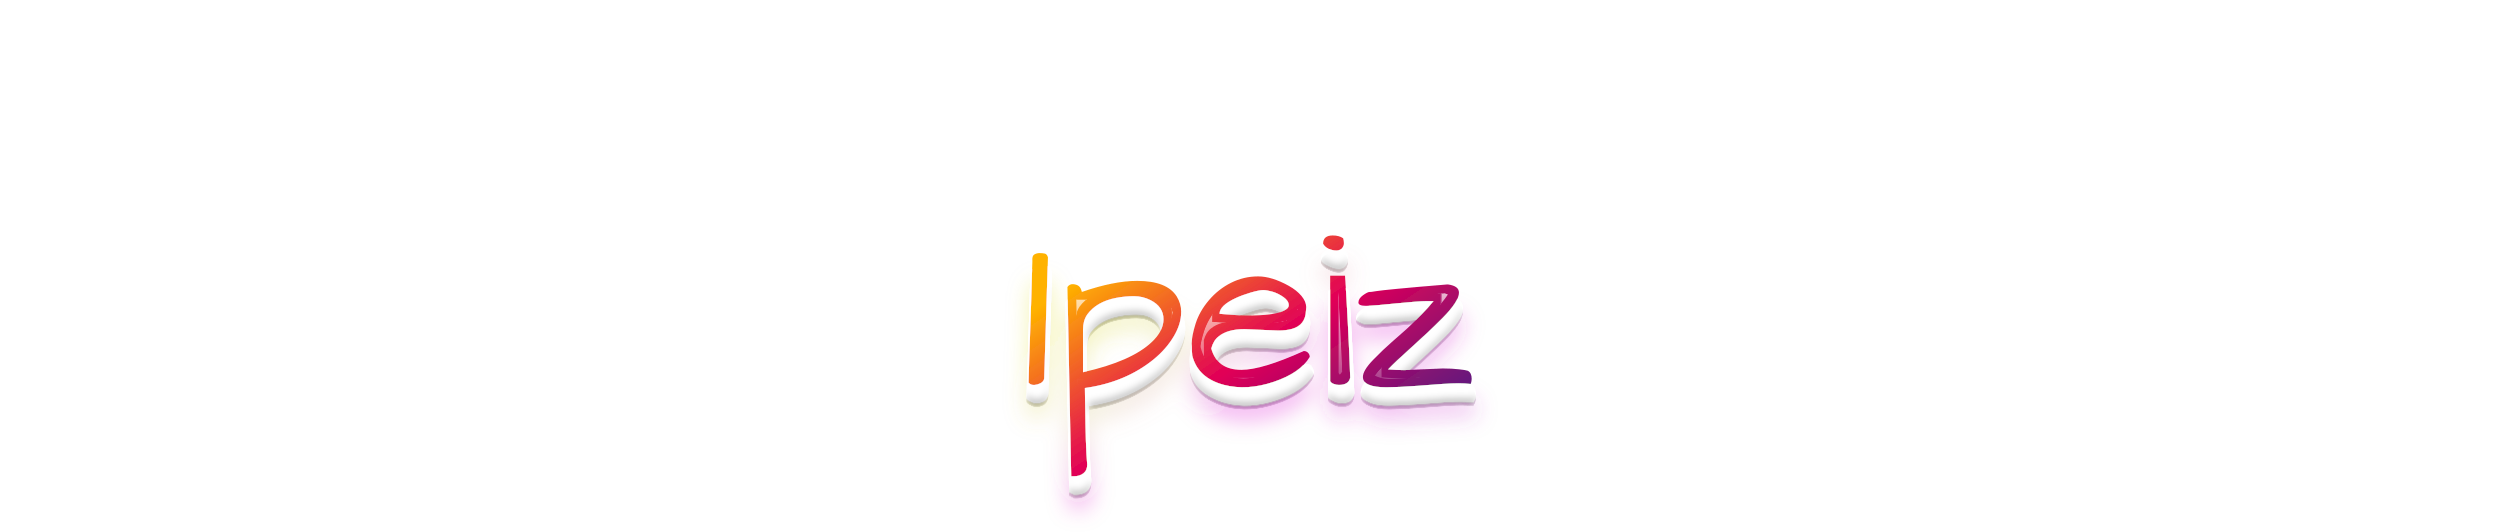
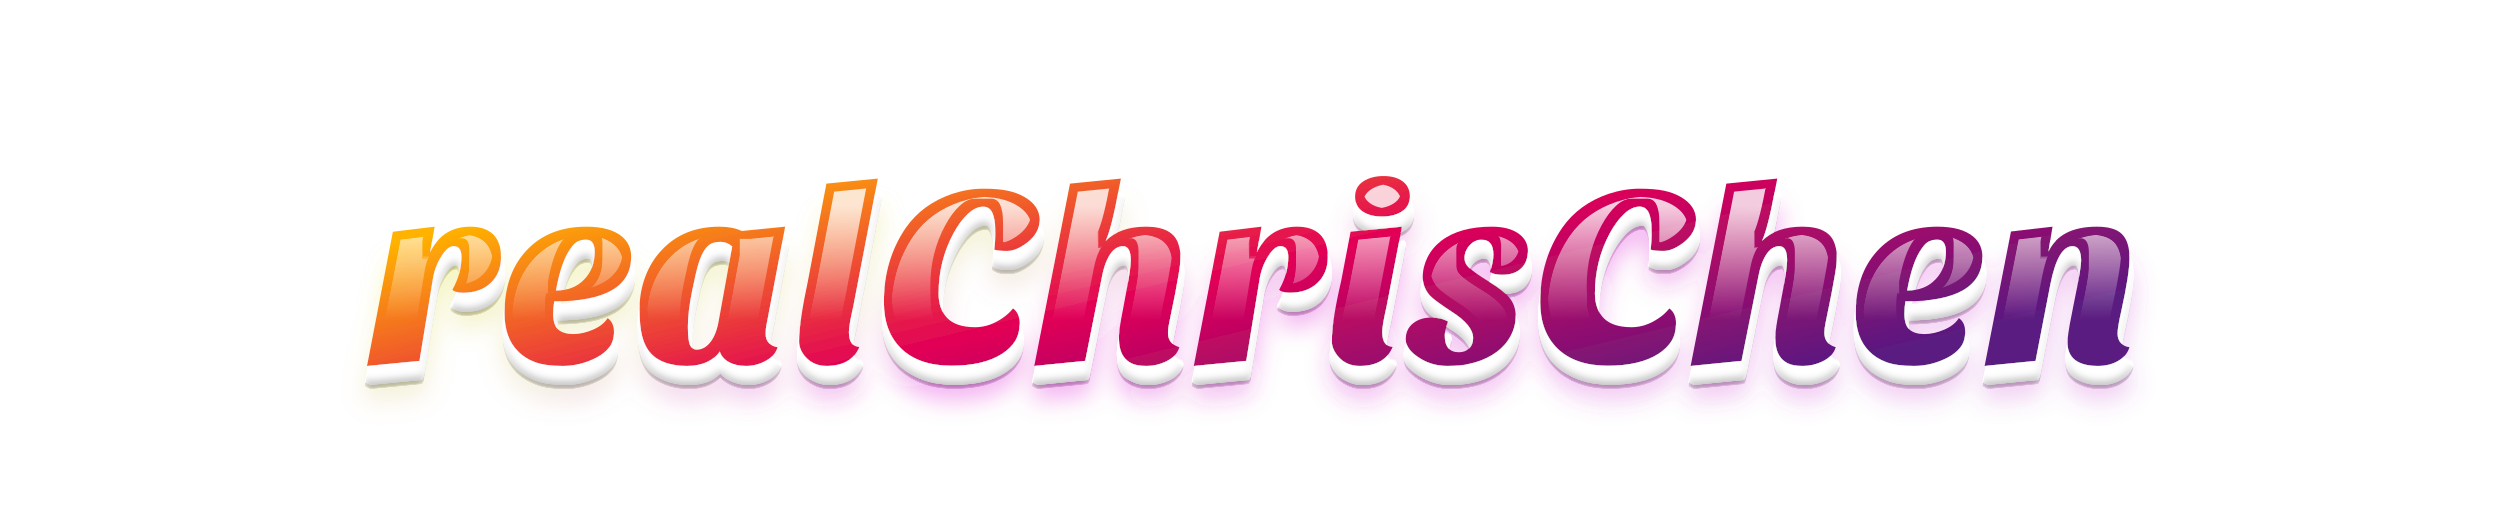
- <svg xmlns="http://www.w3.org/2000/svg" width="573.562px" height="122.021px" viewBox="158.478 4.4 183.044 141.2" style="background: rgba(0, 0, 0, 0);" preserveAspectRatio="xMidYMid">
+ <svg xmlns="http://www.w3.org/2000/svg" width="573.562px" height="122.021px" viewBox="-65.925 14 631.85 122" style="background: rgba(0, 0, 0, 0);" preserveAspectRatio="xMidYMid">
  <defs>
-     <linearGradient id="editing-shiny-gradient" x1="0.111" x2="0.889" y1="0.185" y2="0.815" gradientUnits="objectBoundingBox">
+     <linearGradient id="editing-shiny-gradient" x1="0.043" x2="0.957" y1="0.297" y2="0.703" gradientUnits="objectBoundingBox">
      <stop offset="0.0" stop-color="#ffb200" />
      <stop offset="0.5" stop-color="#e10057" />
      <stop offset="1.0" stop-color="#5A1A80" />
    </linearGradient>
    <linearGradient id="editing-shiny-gradient2" x1="0" x2="0" y1="0" y2="1">
      <stop offset="0.2" stop-color="#fff" stop-opacity="0.8" />
      <stop offset="0.8" stop-color="#fff" stop-opacity="0" />
    </linearGradient>
    <filter id="editing-shiny2" x="-100%" y="-100%" width="300%" height="300%">
      <feMorphology operator="erode" radius="2" />
    </filter>
    <filter id="editing-shiny" x="-100%" y="-100%" width="300%" height="300%">
      <feFlood flood-color="#fff" result="flood" />
      <feConvolveMatrix in="SourceGraphic" result="conv" order="8,8" divisor="1" kernelMatrix="0 0 0 0 0 0 0 0 0 0 0 1 1 0 0 0 0 0 0 1 1 0 0 0 0 0 1 0 0 1 0 0 0 0 1 0 0 1 0 0 0 1 0 0 0 0 1 0 0 1 1 0 0 1 1 0 0 0 0 1 1 0 0 0 " />
      <feOffset dx="0" dy="4" in="conv" result="offset" />
      <feComposite operator="in" in="flood" in2="offset" result="comp" />
      <feGaussianBlur in="offset" stdDeviation="3" result="shadow" />
      <feColorMatrix in="shadow" type="matrix" values="0.7 0 0 0 0  0 0.7 0 0 0  0 0 0.7 0 0  0 0 0 0.3 0" result="dark-shadow" />
      <feOffset dx="0" dy="4" in="dark-shadow" result="offset-shadow" />
      <feOffset dx="0" dy="2" in="conv" result="offset-2" />
      <feComposite operator="out" in="offset" in2="offset-2" result="edge-diff" />
      <feGaussianBlur in="edge-diff" stdDeviation="1" result="edge-blur" />
      <feColorMatrix in="edge-blur" result="edge-shadow" type="matrix" values="0 0 0 0 0  0 0 0 0 0  0 0 0 0 0  0 0 0 0.5 0" />
      <feComposite operator="in" in="edge-shadow" in2="offset" result="edge-shadow-in" />
      <feOffset dx="0" dy="1" in="edge-shadow-in" result="edge-shadow-final" />
      <feMerge result="out">
        <feMergeNode in="offset-shadow" />
        <feMergeNode in="comp" />
        <feMergeNode in="edge-shadow-final" />
        <feMergeNode in="SourceGraphic" />
      </feMerge>
    </filter>
  </defs>
  <g filter="url(#editing-shiny)">
-     <g transform="translate(189.4743, 106.97)">
-       <path d="M1.75-1L1.75-1L1.75-1Q1.75-2.19 1.84-4.72L1.84-4.72L1.84-4.72Q1.94-7.25 2.03-10.44L2.03-10.44L2.03-10.44Q2.13-13.63 2.25-17.13L2.25-17.13L2.25-17.13Q2.38-20.63 2.47-23.81L2.47-23.81L2.47-23.81Q2.56-27 2.63-29.50L2.63-29.50L2.63-29.50Q2.69-32 2.75-33.25L2.75-33.25L2.75-33.25Q2.63-34.63 3.25-35L3.25-35L3.25-35Q3.88-35.38 4.66-35.38L4.66-35.38L4.66-35.38Q5.44-35.38 6.03-35.25L6.03-35.25L6.03-35.25Q6.63-35.13 6.88-34.25L6.88-34.25L5.88-2.13L5.88-2.13Q5.75-1 4.13-0.53L4.13-0.53L4.13-0.53Q2.50-0.06 1.75-1ZM15.88-25.06L15.88-25.06L15.88-25.06Q24.38-28 30.56-28L30.56-28L30.56-28Q38.44-28 41.06-23.88L41.06-23.88L41.06-23.88Q42.25-21.94 42.25-19.69L42.25-19.69L42.25-19.69Q42.25-16.56 40.28-13.25L40.28-13.25L40.28-13.25Q38.31-9.94 35.06-7.25L35.06-7.25L35.06-7.25Q27.50-1.06 16.69 0.44L16.69 0.44L16.69 0.44Q16.69 1.13 16.72 2.66L16.72 2.66L16.72 2.66Q16.75 4.19 16.78 6.06L16.78 6.06L16.78 6.06Q16.81 7.94 16.84 10.06L16.84 10.06L16.84 10.06Q16.88 12.19 16.94 14.13L16.94 14.13L16.94 14.13Q17.13 18.94 17.22 19.63L17.22 19.63L17.22 19.63Q17.31 20.31 17.31 20.75L17.31 20.75L17.31 20.75Q17.31 22.31 16.31 23.09L16.31 23.09L16.31 23.09Q15.31 23.88 13.69 23.88L13.69 23.88L13.69 23.88Q13.38 23.88 13.06 23.88L13.06 23.88L12.06-26.38L12.06-26.38Q12.63-27.19 13.56-27.13L13.56-27.13L13.56-27.13Q14.50-27.06 15.06-26.63L15.06-26.63L15.06-26.63Q15.63-26.19 15.88-25.06ZM34.13-22.88L34.13-22.88L34.13-22.88Q32.06-23.94 29.72-23.94L29.72-23.94L29.72-23.94Q27.38-23.94 25.06-23.50L25.06-23.50L25.06-23.50Q19.81-22.50 17.31-19.06L17.31-19.06L17.31-19.06Q16.19-17.44 16.19-15.06L16.19-15.06L16.19-15.06Q16.19-14.81 16.19-14.56L16.19-14.56L16.19-3.75L16.19-3.75Q29.06-6.63 34.44-11.75L34.44-11.75L34.44-11.75Q37.56-14.69 37.56-17.81L37.56-17.81L37.56-17.81Q37.56-21.13 34.13-22.88ZM58.25-4.38L58.25-4.38L58.25-4.38Q63.75-4.38 74.81-9.38L74.81-9.38L74.81-9.38Q75.50-9.38 75.94-8.91L75.94-8.91L75.94-8.91Q76.38-8.44 76.38-7.81L76.38-7.81L76.38-7.81Q73.88-3.56 66.81-1.19L66.81-1.19L66.81-1.19Q59.75 1.19 53.63-0.38L53.63-0.38L53.63-0.38Q46.69-2.19 45.19-8.19L45.19-8.19L45.19-8.19Q45.06-9.38 45.06-11.38L45.06-11.38L45.06-11.38Q45.06-13.38 46.09-16.66L46.09-16.66L46.09-16.66Q47.13-19.94 49.63-22.88L49.63-22.88L49.63-22.88Q52.13-25.81 55.50-27.50L55.50-27.50L55.50-27.50Q58.88-29.19 62.69-29.19L62.69-29.19L62.69-29.19Q66.31-29.19 70.81-26.69L70.81-26.69L70.81-26.69Q72.94-25.50 74.19-24L74.19-24L74.19-24Q75.44-22.50 75.44-20.94L75.44-20.94L75.44-20.94Q75.44-20.50 75.38-20.06L75.38-20.06L75.38-20.06Q75.25-16.25 71.69-15.25L71.69-15.25L71.69-15.25Q70.13-14.81 68.06-14.81L68.06-14.81L59.06-15.19L59.06-15.19Q54.56-15.19 52.19-13.25L52.19-13.25L52.19-13.25Q50.81-12.19 50.25-10.06L50.25-10.06L50.25-10.06Q51.81-4.38 58.25-4.38ZM69.41-23.69L69.41-23.69L69.41-23.69Q68-24.69 66.50-25.13L66.50-25.13L66.50-25.13Q65-25.56 64-25.56L64-25.56L64-25.56Q63-25.56 60.75-24.91L60.75-24.91L60.75-24.91Q58.50-24.25 56.75-23.44L56.75-23.44L56.75-23.44Q52.44-21.44 52.44-19.25L52.44-19.25L52.44-19.25Q57.44-18.81 59.94-18.81L59.94-18.81L59.94-18.81Q66.88-18.81 69.31-20L69.31-20L69.31-20Q70.81-20.63 70.81-21.56L70.81-21.56L70.81-21.56Q70.81-22.69 69.41-23.69ZM81.81-29.38L85.75-29.38L85.75-29.38Q86.56-17.69 87.13-2.31L87.13-2.31L87.13-2.31Q86.75-0.38 84.13-0.38L84.13-0.38L84.13-0.38Q83.44-0.38 82.72-0.66L82.72-0.66L82.72-0.66Q82-0.94 81.81-1.44L81.81-1.44L81.81-29.38ZM79.94-37.88L79.94-37.88L79.94-37.88Q79.94-40.06 82.50-40.06L82.50-40.06L82.50-40.06Q84.19-40.06 85.25-39.31L85.25-39.31L85.25-39.31Q85.44-38.63 85.44-37.97L85.44-37.97L85.44-37.97Q85.44-37.31 84.94-36.69L84.94-36.69L84.94-36.69Q84.44-36.06 83.44-36.06L83.44-36.06L83.44-36.06Q82.44-36.06 81.44-36.53L81.44-36.53L81.44-36.53Q80.44-37 79.94-37.88ZM96.75 0.25L96.75 0.25L96.75 0.25Q90.50 0.25 90.50-2.50L90.50-2.50L90.50-2.50Q90.50-4.25 93.25-7.06L93.25-7.06L93.25-7.06Q96-9.88 98.06-11.66L98.06-11.66L98.06-11.66Q100.13-13.44 102-15.13L102-15.13L102-15.13Q106.44-19.19 109.25-22.63L109.25-22.63L109.25-22.63Q108.69-22.63 107.56-22.63L107.56-22.63L107.56-22.63Q106.44-22.63 104.28-22.47L104.28-22.47L104.28-22.47Q102.13-22.31 99.75-22.06L99.75-22.06L99.75-22.06Q93.31-21.38 91.31-21.38L91.31-21.38L91.31-21.38Q89.31-21.38 89.31-22.25L89.31-22.25L89.31-22.25Q89.31-23.31 90.53-24.19L90.53-24.19L90.53-24.19Q91.75-25.06 92.28-25.06L92.28-25.06L92.28-25.06Q92.81-25.06 93.09-25.13L93.09-25.13L93.09-25.13Q93.38-25.19 94.06-25.28L94.06-25.28L94.06-25.28Q94.75-25.38 96.03-25.53L96.03-25.53L96.03-25.53Q97.31-25.69 99.50-25.88L99.50-25.88L99.50-25.88Q103.81-26.31 113-27.06L113-27.06L113-27.06Q116-26.69 116-24.88L116-24.88L116-24.88Q116-22.56 111.63-18.13L111.63-18.13L111.63-18.13Q107.75-14.25 103.34-10.31L103.34-10.31L103.34-10.31Q98.94-6.38 97.19-4.50L97.19-4.50L97.19-4.50Q99.63-4.31 101.44-4.31L101.44-4.31L111.69-4.75L111.69-4.75Q114.06-4.75 116-4.53L116-4.53L116-4.53Q117.94-4.31 118.38-4.13L118.38-4.13L118.38-4.13Q119.38-3.56 119.38-2L119.38-2L119.38-2Q119.38-1.38 119.13-0.63L119.13-0.63L119.13-0.63Q117.56-0.81 115.88-0.81L115.88-0.81L115.88-0.81Q114.19-0.81 111.44-0.63L111.44-0.63L111.44-0.63Q108.69-0.44 104.81-0.13L104.81-0.13L104.81-0.13Q99.50 0.25 96.75 0.25Z" fill="url(#editing-shiny-gradient)" />
+     <g transform="translate(27.28881, 99)">
+       <path d="M21.12-17.98L21.12-17.98L21.12-17.98Q23.42-22.08 23.42-26.24L23.42-26.24L23.42-26.24Q23.42-28.99 21.44-28.99L21.44-28.99L21.44-28.99Q19.90-28.99 18.30-26.37L18.30-26.37L18.30-26.37Q16.64-23.74 16.13-20.35L16.13-20.35L12.80 0L-0.45 1.28L6.08-32.64L16.64-33.92L15.49-27.46L15.49-27.46Q18.62-33.92 25.66-33.92L25.66-33.92L25.66-33.92Q29.38-33.92 31.39-32L31.39-32L31.39-32Q33.41-30.08 33.41-26.14L33.41-26.14L33.41-26.14Q33.41-22.21 30.82-19.71L30.82-19.71L30.82-19.71Q28.22-17.22 23.81-17.22L23.81-17.22L23.81-17.22Q21.89-17.22 21.12-17.98ZM60.35-10.82L60.35-10.82L60.35-10.82Q61.95-9.73 61.95-7.33L61.95-7.33L61.95-7.33Q61.95-4.93 60.74-3.39L60.74-3.39L60.74-3.39Q59.52-1.86 57.54-0.83L57.54-0.83L57.54-0.83Q53.44 1.28 49.02 1.28L49.02 1.28L49.02 1.28Q44.61 1.28 42.02 0.32L42.02 0.32L42.02 0.32Q39.42-0.64 37.70-2.43L37.70-2.43L37.70-2.43Q34.30-5.82 34.30-12.03L34.30-12.03L34.30-12.03Q34.30-21.70 39.55-27.58L39.55-27.58L39.55-27.58Q45.18-33.92 54.98-33.92L54.98-33.92L54.98-33.92Q61.06-33.92 64.06-31.36L64.06-31.36L64.06-31.36Q66.30-29.44 66.30-26.30L66.30-26.30L66.30-26.30Q66.30-15.04 46.85-15.04L46.85-15.04L46.85-15.04Q46.59-13.38 46.59-11.97L46.59-11.97L46.59-11.97Q46.59-9.02 47.90-7.90L47.90-7.90L47.90-7.90Q49.22-6.78 51.65-6.78L51.65-6.78L51.65-6.78Q54.08-6.78 56.67-7.90L56.67-7.90L56.67-7.90Q59.26-9.02 60.35-10.82ZM47.30-17.79L47.30-17.79L47.30-17.79Q51.84-17.79 54.46-20.61L54.46-20.61L54.46-20.61Q57.09-23.30 57.09-27.58L57.09-27.58L57.09-27.58Q57.09-29.06 56.54-29.86L56.54-29.86L56.54-29.86Q56-30.66 54.91-30.66L54.91-30.66L54.91-30.66Q53.82-30.66 52.90-30.24L52.90-30.24L52.90-30.24Q51.97-29.82 51.01-28.42L51.01-28.42L51.01-28.42Q48.64-25.22 47.30-17.79ZM71.26-1.92L71.26-1.92L71.26-1.92Q69.76-3.58 69.09-6.21L69.09-6.21L69.09-6.21Q68.42-8.83 68.42-13.12L68.42-13.12L68.42-13.12Q68.42-17.41 69.89-21.31L69.89-21.31L69.89-21.31Q71.36-25.22 74.05-28.03L74.05-28.03L74.05-28.03Q79.55-33.92 88.64-33.92L88.64-33.92L88.64-33.92Q91.90-33.92 94.27-32.83L94.27-32.83L105.22-33.92L100.48-8.96L100.48-8.96Q100.29-8.19 100.29-6.78L100.29-6.78L100.29-6.78Q100.29-5.38 101.15-4.48L101.15-4.48L101.15-4.48Q102.02-3.58 103.30-3.46L103.30-3.46L103.30-3.46Q102.66-1.28 100.32 0L100.32 0L100.32 0Q97.98 1.28 95.36 1.28L95.36 1.28L95.36 1.28Q92.74 1.28 90.98 0.29L90.98 0.29L90.98 0.29Q89.22-0.70 88.70-2.37L88.70-2.37L88.70-2.37Q87.68-0.77 85.50 0.26L85.50 0.26L85.50 0.26Q83.33 1.28 80.42 1.28L80.42 1.28L80.42 1.28Q77.50 1.28 75.14 0.51L75.14 0.51L75.14 0.51Q72.77-0.26 71.26-1.92ZM84.77-27.90L84.77-27.90L84.77-27.90Q84.03-26.75 83.39-24.80L83.39-24.80L83.39-24.80Q82.75-22.85 81.70-17.63L81.70-17.63L81.70-17.63Q80.64-12.42 80.64-8.70L80.64-8.70L80.64-8.70Q80.64-4.99 81.22-3.90L81.22-3.90L81.22-3.90Q81.79-2.82 82.82-2.82L82.82-2.82L82.82-2.82Q84.86-2.82 86.37-4.77L86.37-4.77L86.37-4.77Q87.87-6.72 88.45-10.18L88.45-10.18L91.84-28.93L91.84-28.93Q90.50-30.08 88.93-30.08L88.93-30.08L88.93-30.08Q87.36-30.08 86.43-29.57L86.43-29.57L86.43-29.57Q85.50-29.06 84.77-27.90ZM123.97-3.52L123.97-3.52L123.97-3.52Q121.98 1.28 115.65 1.28L115.65 1.28L115.65 1.28Q112.45 1.28 110.40-0.96L110.40-0.96L110.40-0.96Q108.74-2.82 108.74-4.93L108.74-4.93L108.74-4.93Q108.74-9.73 110.98-20.22L110.98-20.22L115.65-44.80L128.64-46.08L122.43-13.70L122.43-13.70Q121.34-8.96 121.34-7.30L121.34-7.30L121.34-7.30Q121.34-3.65 123.97-3.52ZM162.82-13.25L162.82-13.25L162.82-13.25Q164.48-12.03 164.48-9.44L164.48-9.44L164.48-9.44Q164.48-6.85 163.36-5.02L163.36-5.02L163.36-5.02Q162.24-3.20 160.06-1.79L160.06-1.79L160.06-1.79Q155.39 1.22 147.23 1.22L147.23 1.22L147.23 1.22Q139.07 1.22 134.62-3.04L134.62-3.04L134.62-3.04Q130.18-7.30 130.18-14.85L130.18-14.85L130.18-14.85Q130.18-25.54 135.74-33.66L135.74-33.66L135.74-33.66Q139.97-39.68 147.52-42.24L147.52-42.24L147.52-42.24Q151.42-43.52 155.26-43.52L155.26-43.52L155.26-43.52Q159.10-43.52 161.47-43.01L161.47-43.01L161.47-43.01Q163.84-42.50 165.63-41.47L165.63-41.47L165.63-41.47Q169.54-39.23 169.54-35.65L169.54-35.65L169.54-35.65Q169.54-32.38 166.46-29.95L166.46-29.95L166.46-29.95Q163.65-27.78 161.34-27.78L161.34-27.78L161.34-27.78Q159.04-27.78 158.08-28.10L158.08-28.10L158.08-28.10Q158.34-30.40 158.34-31.90L158.34-31.90L158.34-31.90Q158.34-33.41 158.27-34.50L158.27-34.50L158.27-34.50Q158.21-35.58 157.89-36.61L157.89-36.61L157.89-36.61Q157.25-38.98 155.30-38.98L155.30-38.98L155.30-38.98Q153.34-38.98 151.39-37.15L151.39-37.15L151.39-37.15Q149.44-35.33 147.78-32.26L147.78-32.26L147.78-32.26Q144-25.28 144-17.02L144-17.02L144-17.02Q144-13.06 146.24-10.78L146.24-10.78L146.24-10.78Q148.48-8.51 153.28-8.51L153.28-8.51L153.28-8.51Q156.86-8.51 160.26-10.88L160.26-10.88L160.26-10.88Q161.73-11.90 162.82-13.25ZM201.98-7.10L201.98-7.10L201.98-7.10Q201.98-4.29 204.86-3.46L204.86-3.46L204.86-3.46Q204.16-1.09 201.41 0.19L201.41 0.19L201.41 0.19Q199.10 1.28 196.58 1.28L196.58 1.28L196.58 1.28Q194.05 1.28 192.74 0.61L192.74 0.61L192.74 0.61Q191.42-0.06 190.72-1.15L190.72-1.15L190.72-1.15Q189.57-2.82 189.57-5.95L189.57-5.95L189.57-5.95Q189.57-7.81 190.59-12.93L190.59-12.93L191.49-17.79L191.49-17.79Q192.58-23.36 192.58-25.41L192.58-25.41L192.58-25.41Q192.58-28.99 190.59-28.99L190.59-28.99L190.59-28.99Q188.10-28.99 186.50-25.34L186.50-25.34L186.50-25.34Q185.86-23.94 185.41-21.82L185.41-21.82L181.06 0L168.19 1.28L177.22-44.80L190.08-46.08L189.57-43.52L189.57-43.52Q187.78-33.66 186.24-30.34L186.24-30.34L186.24-30.34Q189.82-33.92 196.42-33.92L196.42-33.92L196.42-33.92Q203.39-33.92 204.67-29.31L204.67-29.31L204.67-29.31Q205.12-27.84 205.12-26.56L205.12-26.56L205.12-26.56Q205.12-25.28 205.02-24.29L205.02-24.29L205.02-24.29Q204.93-23.30 204.61-21.50L204.61-21.50L203.78-16.90L202.30-9.66L202.30-9.66Q201.98-8.19 201.98-7.10ZM230.08-17.98L230.08-17.98L230.08-17.98Q232.38-22.08 232.38-26.24L232.38-26.24L232.38-26.24Q232.38-28.99 230.40-28.99L230.40-28.99L230.40-28.99Q228.86-28.99 227.26-26.37L227.26-26.37L227.26-26.37Q225.60-23.74 225.09-20.35L225.09-20.35L221.76 0L208.51 1.28L215.04-32.64L225.60-33.92L224.45-27.46L224.45-27.46Q227.58-33.92 234.62-33.92L234.62-33.92L234.62-33.92Q238.34-33.92 240.35-32L240.35-32L240.35-32Q242.37-30.08 242.37-26.14L242.37-26.14L242.37-26.14Q242.37-22.21 239.78-19.71L239.78-19.71L239.78-19.71Q237.18-17.22 232.77-17.22L232.77-17.22L232.77-17.22Q230.85-17.22 230.08-17.98ZM258.75-3.52L258.75-3.52L258.75-3.52Q256.77 1.28 250.43 1.28L250.43 1.28L250.43 1.28Q247.17 1.28 245.12-0.96L245.12-0.96L245.12-0.96Q243.39-2.94 243.39-4.93L243.39-4.93L243.39-4.93Q243.39-10.11 245.76-20.22L245.76-20.22L248.13-32.64L261.12-33.92L257.22-13.70L257.22-13.70Q256.13-8.96 256.13-7.30L256.13-7.30L256.13-7.30Q256.13-3.65 258.75-3.52ZM249.28-41.54L249.28-41.54L249.28-41.54Q249.28-44.03 251.36-45.38L251.36-45.38L251.36-45.38Q253.44-46.72 256.45-46.72L256.45-46.72L256.45-46.72Q259.46-46.72 261.28-45.38L261.28-45.38L261.28-45.38Q263.10-44.03 263.10-41.54L263.10-41.54L263.10-41.54Q263.10-39.04 261.09-37.76L261.09-37.76L261.09-37.76Q259.07-36.48 256.06-36.48L256.06-36.48L256.06-36.48Q253.06-36.48 251.17-37.76L251.17-37.76L251.17-37.76Q249.28-39.04 249.28-41.54ZM283.33-22.46L283.33-22.46L283.33-22.46Q284.22-24.83 284.22-26.88L284.22-26.88L284.22-26.88Q284.22-30.66 281.15-30.66L281.15-30.66L281.15-30.66Q279.55-30.66 278.24-29.22L278.24-29.22L278.24-29.22Q276.93-27.78 276.93-25.98L276.93-25.98L276.93-25.98Q276.93-24.70 277.95-23.68L277.95-23.68L277.95-23.68Q279.42-22.27 283.20-19.97L283.20-19.97L283.20-19.97Q286.98-17.66 288.42-15.78L288.42-15.78L288.42-15.78Q289.86-13.89 289.86-11.30L289.86-11.30L289.86-11.30Q289.86-8.70 288.61-6.34L288.61-6.34L288.61-6.34Q287.36-3.97 285.12-2.30L285.12-2.30L285.12-2.30Q280.32 1.28 272.64 1.28L272.64 1.28L272.64 1.28Q268.48 1.28 265.28-0.90L265.28-0.90L265.28-0.90Q262.08-3.01 262.08-5.50L262.08-5.50L262.08-5.50Q262.08-8 263.90-9.47L263.90-9.47L263.90-9.47Q265.73-10.94 268.42-10.94L268.42-10.94L268.42-10.94Q271.10-10.94 272.77-9.92L272.77-9.92L272.77-9.92Q271.94-7.81 271.94-6.40L271.94-6.40L271.94-6.40Q271.94-2.18 275.52-2.18L275.52-2.18L275.52-2.18Q277.06-2.18 278.08-3.14L278.08-3.14L278.08-3.14Q279.10-4.10 279.10-5.76L279.10-5.76L279.10-5.76Q279.10-9.02 273.60-12.48L273.60-12.48L273.60-12.48Q269.12-15.42 268.10-16.58L268.10-16.58L268.10-16.58Q266.37-18.62 266.37-21.18L266.37-21.18L266.37-21.18Q266.37-23.74 267.58-26.18L267.58-26.18L267.58-26.18Q268.80-28.61 271.04-30.34L271.04-30.34L271.04-30.34Q275.71-33.92 283.84-33.92L283.84-33.92L283.84-33.92Q288-33.92 290.46-32.26L290.46-32.26L290.46-32.26Q292.93-30.59 292.93-27.78L292.93-27.78L292.93-27.78Q292.93-24.96 291.23-23.36L291.23-23.36L291.23-23.36Q289.54-21.76 286.46-21.76L286.46-21.76L286.46-21.76Q284.35-21.76 283.33-22.46ZM328.70-13.25L328.70-13.25L328.70-13.25Q330.37-12.03 330.37-9.44L330.37-9.44L330.37-9.44Q330.37-6.85 329.25-5.02L329.25-5.02L329.25-5.02Q328.13-3.20 325.95-1.79L325.95-1.79L325.95-1.79Q321.28 1.22 313.12 1.22L313.12 1.22L313.12 1.22Q304.96 1.22 300.51-3.04L300.51-3.04L300.51-3.04Q296.06-7.30 296.06-14.85L296.06-14.85L296.06-14.85Q296.06-25.54 301.63-33.66L301.63-33.66L301.63-33.66Q305.86-39.68 313.41-42.24L313.41-42.24L313.41-42.24Q317.31-43.52 321.15-43.52L321.15-43.52L321.15-43.52Q324.99-43.52 327.36-43.01L327.36-43.01L327.36-43.01Q329.73-42.50 331.52-41.47L331.52-41.47L331.52-41.47Q335.42-39.23 335.42-35.65L335.42-35.65L335.42-35.65Q335.42-32.38 332.35-29.95L332.35-29.95L332.35-29.95Q329.54-27.78 327.23-27.78L327.23-27.78L327.23-27.78Q324.93-27.78 323.97-28.10L323.97-28.10L323.97-28.10Q324.22-30.40 324.22-31.90L324.22-31.90L324.22-31.90Q324.22-33.41 324.16-34.50L324.16-34.50L324.16-34.50Q324.10-35.58 323.78-36.61L323.78-36.61L323.78-36.61Q323.14-38.98 321.18-38.98L321.18-38.98L321.18-38.98Q319.23-38.98 317.28-37.15L317.28-37.15L317.28-37.15Q315.33-35.33 313.66-32.26L313.66-32.26L313.66-32.26Q309.89-25.28 309.89-17.02L309.89-17.02L309.89-17.02Q309.89-13.06 312.13-10.78L312.13-10.78L312.13-10.78Q314.37-8.51 319.17-8.51L319.17-8.51L319.17-8.51Q322.75-8.51 326.14-10.88L326.14-10.88L326.14-10.88Q327.62-11.90 328.70-13.25ZM367.87-7.10L367.87-7.10L367.87-7.10Q367.87-4.29 370.75-3.46L370.75-3.46L370.75-3.46Q370.05-1.09 367.30 0.19L367.30 0.19L367.30 0.19Q364.99 1.28 362.46 1.28L362.46 1.28L362.46 1.28Q359.94 1.28 358.62 0.61L358.62 0.61L358.62 0.61Q357.31-0.06 356.61-1.15L356.61-1.15L356.61-1.15Q355.46-2.82 355.46-5.95L355.46-5.95L355.46-5.95Q355.46-7.81 356.48-12.93L356.48-12.93L357.38-17.79L357.38-17.79Q358.46-23.36 358.46-25.41L358.46-25.41L358.46-25.41Q358.46-28.99 356.48-28.99L356.48-28.99L356.48-28.99Q353.98-28.99 352.38-25.34L352.38-25.34L352.38-25.34Q351.74-23.94 351.30-21.82L351.30-21.82L346.94 0L334.08 1.28L343.10-44.80L355.97-46.08L355.46-43.52L355.46-43.52Q353.66-33.66 352.13-30.34L352.13-30.34L352.13-30.34Q355.71-33.92 362.30-33.92L362.30-33.92L362.30-33.92Q369.28-33.92 370.56-29.31L370.56-29.31L370.56-29.31Q371.01-27.84 371.01-26.56L371.01-26.56L371.01-26.56Q371.01-25.28 370.91-24.29L370.91-24.29L370.91-24.29Q370.82-23.30 370.50-21.50L370.50-21.50L369.66-16.90L368.19-9.66L368.19-9.66Q367.87-8.19 367.87-7.10ZM401.86-10.82L401.86-10.82L401.86-10.82Q403.46-9.73 403.46-7.33L403.46-7.33L403.46-7.33Q403.46-4.93 402.24-3.39L402.24-3.39L402.24-3.39Q401.02-1.86 399.04-0.83L399.04-0.83L399.04-0.83Q394.94 1.28 390.53 1.28L390.53 1.28L390.53 1.28Q386.11 1.28 383.52 0.32L383.52 0.32L383.52 0.32Q380.93-0.64 379.20-2.43L379.20-2.43L379.20-2.43Q375.81-5.82 375.81-12.03L375.81-12.03L375.81-12.03Q375.81-21.70 381.06-27.58L381.06-27.58L381.06-27.58Q386.69-33.92 396.48-33.92L396.48-33.92L396.48-33.92Q402.56-33.92 405.57-31.36L405.57-31.36L405.57-31.36Q407.81-29.44 407.81-26.30L407.81-26.30L407.81-26.30Q407.81-15.04 388.35-15.04L388.35-15.04L388.35-15.04Q388.10-13.38 388.10-11.97L388.10-11.97L388.10-11.97Q388.10-9.02 389.41-7.90L389.41-7.90L389.41-7.90Q390.72-6.78 393.15-6.78L393.15-6.78L393.15-6.78Q395.58-6.78 398.18-7.90L398.18-7.90L398.18-7.90Q400.77-9.02 401.86-10.82ZM388.80-17.79L388.80-17.79L388.80-17.79Q393.34-17.79 395.97-20.61L395.97-20.61L395.97-20.61Q398.59-23.30 398.59-27.58L398.59-27.58L398.59-27.58Q398.59-29.06 398.05-29.86L398.05-29.86L398.05-29.86Q397.50-30.66 396.42-30.66L396.42-30.66L396.42-30.66Q395.33-30.66 394.40-30.24L394.40-30.24L394.40-30.24Q393.47-29.82 392.51-28.42L392.51-28.42L392.51-28.42Q390.14-25.22 388.80-17.79ZM437.06 1.28L437.06 1.28L437.06 1.28Q429.31 1.28 429.31-4.74L429.31-4.74L429.31-4.74Q429.38-6.40 429.89-9.22L429.89-9.22L431.04-15.10L431.04-15.10Q432.77-23.42 432.77-25.28L432.77-25.28L432.77-25.28Q432.77-28.99 430.59-28.99L430.59-28.99L430.59-28.99Q426.94-28.99 425.02-19.46L425.02-19.46L421.25 0L408.38 1.28L415.04-32.70L425.54-33.92L424.51-27.65L424.51-27.65Q427.52-33.92 436.74-33.92L436.74-33.92L436.74-33.92Q441.22-33.92 443.10-32.03L443.10-32.03L443.10-32.03Q444.99-30.14 444.99-25.92L444.99-25.92L444.99-25.92Q444.99-21.95 442.94-12.67L442.94-12.67L442.94-12.67Q441.98-8.51 441.98-6.94L441.98-6.94L441.98-6.94Q441.98-5.38 442.85-4.48L442.85-4.48L442.85-4.48Q443.71-3.58 444.99-3.46L444.99-3.46L444.99-3.46Q444.35-1.28 442.14 0L442.14 0L442.14 0Q439.94 1.28 437.06 1.28Z" fill="url(#editing-shiny-gradient)" />
    </g>
  </g>
  <g filter="url(#editing-shiny2)">
-     <g transform="translate(189.5922, 106.97)">
-       <path d="M1.75-1L1.75-1L1.75-1Q1.75-2.19 1.84-4.72L1.84-4.72L1.84-4.72Q1.94-7.25 2.03-10.44L2.03-10.44L2.03-10.44Q2.13-13.63 2.25-17.13L2.25-17.13L2.25-17.13Q2.38-20.63 2.47-23.81L2.47-23.81L2.47-23.81Q2.56-27 2.63-29.50L2.63-29.50L2.63-29.50Q2.69-32 2.75-33.25L2.75-33.25L2.75-33.25Q2.63-34.63 3.25-35L3.25-35L3.25-35Q3.88-35.38 4.66-35.38L4.66-35.38L4.66-35.38Q5.44-35.38 6.03-35.25L6.03-35.25L6.03-35.25Q6.63-35.13 6.88-34.25L6.88-34.25L5.88-2.13L5.88-2.13Q5.75-1 4.13-0.53L4.13-0.53L4.13-0.53Q2.50-0.06 1.75-1ZM15.88-25.06L15.88-25.06L15.88-25.06Q24.38-28 30.56-28L30.56-28L30.56-28Q38.44-28 41.06-23.88L41.06-23.88L41.06-23.88Q42.25-21.94 42.25-19.69L42.25-19.69L42.25-19.69Q42.25-16.56 40.28-13.25L40.28-13.25L40.28-13.25Q38.31-9.94 35.06-7.25L35.06-7.25L35.06-7.25Q27.50-1.06 16.69 0.44L16.69 0.44L16.69 0.44Q16.69 1.13 16.72 2.66L16.72 2.66L16.72 2.66Q16.75 4.19 16.78 6.06L16.78 6.06L16.78 6.06Q16.81 7.94 16.84 10.06L16.84 10.06L16.84 10.06Q16.88 12.19 16.94 14.13L16.94 14.13L16.94 14.13Q17.13 18.94 17.22 19.63L17.22 19.63L17.22 19.63Q17.31 20.31 17.31 20.75L17.31 20.75L17.31 20.75Q17.31 22.31 16.31 23.09L16.31 23.09L16.31 23.09Q15.31 23.88 13.69 23.88L13.69 23.88L13.69 23.88Q13.38 23.88 13.06 23.88L13.06 23.88L12.06-26.38L12.06-26.38Q12.63-27.19 13.56-27.13L13.56-27.13L13.56-27.13Q14.50-27.06 15.06-26.63L15.06-26.63L15.06-26.63Q15.63-26.19 15.88-25.06ZM34.13-22.88L34.13-22.88L34.13-22.88Q32.06-23.94 29.72-23.94L29.72-23.94L29.72-23.94Q27.38-23.94 25.06-23.50L25.06-23.50L25.06-23.50Q19.81-22.50 17.31-19.06L17.31-19.06L17.31-19.06Q16.19-17.44 16.19-15.06L16.19-15.06L16.19-15.06Q16.19-14.81 16.19-14.56L16.19-14.56L16.19-3.75L16.19-3.75Q29.06-6.63 34.44-11.75L34.44-11.75L34.44-11.75Q37.56-14.69 37.56-17.81L37.56-17.81L37.56-17.81Q37.56-21.13 34.13-22.88ZM58.25-4.38L58.25-4.38L58.25-4.38Q63.75-4.38 74.81-9.38L74.81-9.38L74.81-9.38Q75.50-9.38 75.94-8.91L75.94-8.91L75.94-8.91Q76.38-8.44 76.38-7.81L76.38-7.81L76.38-7.81Q73.88-3.56 66.81-1.19L66.81-1.19L66.81-1.19Q59.75 1.19 53.63-0.38L53.63-0.38L53.63-0.38Q46.69-2.19 45.19-8.19L45.19-8.19L45.19-8.19Q45.06-9.38 45.06-11.38L45.06-11.38L45.06-11.38Q45.06-13.38 46.09-16.66L46.09-16.66L46.09-16.66Q47.13-19.94 49.63-22.88L49.63-22.88L49.63-22.88Q52.13-25.81 55.50-27.50L55.50-27.50L55.50-27.50Q58.88-29.19 62.69-29.19L62.69-29.19L62.69-29.19Q66.31-29.19 70.81-26.69L70.81-26.69L70.81-26.69Q72.94-25.50 74.19-24L74.19-24L74.19-24Q75.44-22.50 75.44-20.94L75.44-20.94L75.44-20.94Q75.44-20.50 75.38-20.06L75.38-20.06L75.38-20.06Q75.25-16.25 71.69-15.25L71.69-15.25L71.69-15.25Q70.13-14.81 68.06-14.81L68.06-14.81L59.06-15.19L59.06-15.19Q54.56-15.19 52.19-13.25L52.19-13.25L52.19-13.25Q50.81-12.19 50.25-10.06L50.25-10.06L50.25-10.06Q51.81-4.38 58.25-4.38ZM69.41-23.69L69.41-23.69L69.41-23.69Q68-24.69 66.50-25.13L66.50-25.13L66.50-25.13Q65-25.56 64-25.56L64-25.56L64-25.56Q63-25.56 60.75-24.91L60.75-24.91L60.75-24.91Q58.50-24.25 56.75-23.44L56.75-23.44L56.75-23.44Q52.44-21.44 52.44-19.25L52.44-19.25L52.44-19.25Q57.44-18.81 59.94-18.81L59.94-18.81L59.94-18.81Q66.88-18.81 69.31-20L69.31-20L69.31-20Q70.81-20.63 70.81-21.56L70.81-21.56L70.81-21.56Q70.81-22.69 69.41-23.69ZM81.81-29.38L85.75-29.38L85.75-29.38Q86.56-17.69 87.13-2.31L87.13-2.31L87.13-2.31Q86.75-0.38 84.13-0.38L84.13-0.38L84.13-0.38Q83.44-0.38 82.72-0.66L82.72-0.66L82.72-0.66Q82-0.94 81.81-1.44L81.81-1.44L81.81-29.38ZM79.94-37.88L79.94-37.88L79.94-37.88Q79.94-40.06 82.50-40.06L82.50-40.06L82.50-40.06Q84.19-40.06 85.25-39.31L85.25-39.31L85.25-39.31Q85.44-38.63 85.44-37.97L85.44-37.97L85.44-37.97Q85.44-37.31 84.94-36.69L84.94-36.69L84.94-36.69Q84.44-36.06 83.44-36.06L83.44-36.06L83.44-36.06Q82.44-36.06 81.44-36.53L81.44-36.53L81.44-36.53Q80.44-37 79.94-37.88ZM96.75 0.25L96.75 0.25L96.75 0.25Q90.50 0.25 90.50-2.50L90.50-2.50L90.50-2.50Q90.50-4.25 93.25-7.06L93.25-7.06L93.25-7.06Q96-9.88 98.06-11.66L98.06-11.66L98.06-11.66Q100.13-13.44 102-15.13L102-15.13L102-15.13Q106.44-19.19 109.25-22.63L109.25-22.63L109.25-22.63Q108.69-22.63 107.56-22.63L107.56-22.63L107.56-22.63Q106.44-22.63 104.28-22.47L104.28-22.47L104.28-22.47Q102.13-22.31 99.75-22.06L99.75-22.06L99.75-22.06Q93.31-21.38 91.31-21.38L91.31-21.38L91.31-21.38Q89.31-21.38 89.31-22.25L89.31-22.25L89.31-22.25Q89.31-23.31 90.53-24.19L90.53-24.19L90.53-24.19Q91.75-25.06 92.28-25.06L92.28-25.06L92.28-25.06Q92.81-25.06 93.09-25.13L93.09-25.13L93.09-25.13Q93.38-25.19 94.06-25.28L94.06-25.28L94.06-25.28Q94.75-25.38 96.03-25.53L96.03-25.53L96.03-25.53Q97.31-25.69 99.50-25.88L99.50-25.88L99.50-25.88Q103.81-26.31 113-27.06L113-27.06L113-27.06Q116-26.69 116-24.88L116-24.88L116-24.88Q116-22.56 111.63-18.13L111.63-18.13L111.63-18.13Q107.75-14.25 103.34-10.31L103.34-10.31L103.34-10.31Q98.94-6.38 97.19-4.50L97.19-4.50L97.19-4.50Q99.63-4.31 101.44-4.31L101.44-4.31L111.69-4.75L111.69-4.75Q114.06-4.75 116-4.53L116-4.53L116-4.53Q117.94-4.31 118.38-4.13L118.38-4.13L118.38-4.13Q119.38-3.56 119.38-2L119.38-2L119.38-2Q119.38-1.38 119.13-0.63L119.13-0.63L119.13-0.63Q117.56-0.81 115.88-0.81L115.88-0.81L115.88-0.81Q114.19-0.81 111.44-0.63L111.44-0.63L111.44-0.63Q108.69-0.44 104.81-0.13L104.81-0.13L104.81-0.13Q99.50 0.25 96.75 0.25Z" fill="url(#editing-shiny-gradient2)" />
+     <g transform="translate(27.23, 99)">
+       <path d="M21.12-17.98L21.12-17.98L21.12-17.98Q23.42-22.08 23.42-26.24L23.42-26.24L23.42-26.24Q23.42-28.99 21.44-28.99L21.44-28.99L21.44-28.99Q19.90-28.99 18.30-26.37L18.30-26.37L18.30-26.37Q16.64-23.74 16.13-20.35L16.13-20.35L12.80 0L-0.45 1.28L6.08-32.64L16.64-33.92L15.49-27.46L15.49-27.46Q18.62-33.92 25.66-33.92L25.66-33.92L25.66-33.92Q29.38-33.92 31.39-32L31.39-32L31.39-32Q33.41-30.08 33.41-26.14L33.41-26.14L33.41-26.14Q33.41-22.21 30.82-19.71L30.82-19.71L30.82-19.71Q28.22-17.22 23.81-17.22L23.81-17.22L23.81-17.22Q21.89-17.22 21.12-17.98ZM60.35-10.82L60.35-10.82L60.35-10.82Q61.95-9.73 61.95-7.33L61.95-7.33L61.95-7.33Q61.95-4.93 60.74-3.39L60.74-3.39L60.74-3.39Q59.52-1.86 57.54-0.83L57.54-0.83L57.54-0.83Q53.44 1.28 49.02 1.28L49.02 1.28L49.02 1.28Q44.61 1.28 42.02 0.32L42.02 0.32L42.02 0.32Q39.42-0.64 37.70-2.43L37.70-2.43L37.70-2.43Q34.30-5.82 34.30-12.03L34.30-12.03L34.30-12.03Q34.30-21.70 39.55-27.58L39.55-27.58L39.55-27.58Q45.18-33.92 54.98-33.92L54.98-33.92L54.98-33.92Q61.06-33.92 64.06-31.36L64.06-31.36L64.06-31.36Q66.30-29.44 66.30-26.30L66.30-26.30L66.30-26.30Q66.30-15.04 46.85-15.04L46.85-15.04L46.85-15.04Q46.59-13.38 46.59-11.97L46.59-11.97L46.59-11.97Q46.59-9.02 47.90-7.90L47.90-7.90L47.90-7.90Q49.22-6.78 51.65-6.78L51.65-6.78L51.65-6.78Q54.08-6.78 56.67-7.90L56.67-7.90L56.67-7.90Q59.26-9.02 60.35-10.82ZM47.30-17.79L47.30-17.79L47.30-17.79Q51.84-17.79 54.46-20.61L54.46-20.61L54.46-20.61Q57.09-23.30 57.09-27.58L57.09-27.58L57.09-27.58Q57.09-29.06 56.54-29.86L56.54-29.86L56.54-29.86Q56-30.66 54.91-30.66L54.91-30.66L54.91-30.66Q53.82-30.66 52.90-30.24L52.90-30.24L52.90-30.24Q51.97-29.82 51.01-28.42L51.01-28.42L51.01-28.42Q48.64-25.22 47.30-17.79ZM71.26-1.92L71.26-1.92L71.26-1.92Q69.76-3.58 69.09-6.21L69.09-6.21L69.09-6.21Q68.42-8.83 68.42-13.12L68.42-13.12L68.42-13.12Q68.42-17.41 69.89-21.31L69.89-21.31L69.89-21.31Q71.36-25.22 74.05-28.03L74.05-28.03L74.05-28.03Q79.55-33.92 88.64-33.92L88.64-33.92L88.64-33.92Q91.90-33.92 94.27-32.83L94.27-32.83L105.22-33.92L100.48-8.96L100.48-8.96Q100.29-8.19 100.29-6.78L100.29-6.78L100.29-6.78Q100.29-5.38 101.15-4.48L101.15-4.48L101.15-4.48Q102.02-3.58 103.30-3.46L103.30-3.46L103.30-3.46Q102.66-1.28 100.32 0L100.32 0L100.32 0Q97.98 1.28 95.36 1.28L95.36 1.28L95.36 1.28Q92.74 1.28 90.98 0.29L90.98 0.29L90.98 0.29Q89.22-0.70 88.70-2.37L88.70-2.37L88.70-2.37Q87.68-0.77 85.50 0.26L85.50 0.26L85.50 0.26Q83.33 1.28 80.42 1.28L80.42 1.28L80.42 1.28Q77.50 1.28 75.14 0.51L75.14 0.51L75.14 0.51Q72.77-0.26 71.26-1.92ZM84.77-27.90L84.77-27.90L84.77-27.90Q84.03-26.75 83.39-24.80L83.39-24.80L83.39-24.80Q82.75-22.85 81.70-17.63L81.70-17.63L81.70-17.63Q80.64-12.42 80.64-8.70L80.64-8.70L80.64-8.70Q80.64-4.99 81.22-3.90L81.22-3.90L81.22-3.90Q81.79-2.82 82.82-2.82L82.82-2.82L82.82-2.82Q84.86-2.82 86.37-4.77L86.37-4.77L86.37-4.77Q87.87-6.72 88.45-10.18L88.45-10.18L91.84-28.93L91.84-28.93Q90.50-30.08 88.93-30.08L88.93-30.08L88.93-30.08Q87.36-30.08 86.43-29.57L86.43-29.57L86.43-29.57Q85.50-29.06 84.77-27.90ZM123.97-3.52L123.97-3.52L123.97-3.52Q121.98 1.28 115.65 1.28L115.65 1.28L115.65 1.28Q112.45 1.28 110.40-0.96L110.40-0.96L110.40-0.96Q108.74-2.82 108.74-4.93L108.74-4.93L108.74-4.93Q108.74-9.73 110.98-20.22L110.98-20.22L115.65-44.80L128.64-46.08L122.43-13.70L122.43-13.70Q121.34-8.96 121.34-7.30L121.34-7.30L121.34-7.30Q121.34-3.65 123.97-3.52ZM162.82-13.25L162.82-13.25L162.82-13.25Q164.48-12.03 164.48-9.44L164.48-9.44L164.48-9.44Q164.48-6.85 163.36-5.02L163.36-5.02L163.36-5.02Q162.24-3.20 160.06-1.79L160.06-1.79L160.06-1.79Q155.39 1.22 147.23 1.22L147.23 1.22L147.23 1.22Q139.07 1.22 134.62-3.04L134.62-3.04L134.62-3.04Q130.18-7.30 130.18-14.85L130.18-14.85L130.18-14.85Q130.18-25.54 135.74-33.66L135.74-33.66L135.74-33.66Q139.97-39.68 147.52-42.24L147.52-42.24L147.52-42.24Q151.42-43.52 155.26-43.52L155.26-43.52L155.26-43.52Q159.10-43.52 161.47-43.01L161.47-43.01L161.47-43.01Q163.84-42.50 165.63-41.47L165.63-41.47L165.63-41.47Q169.54-39.23 169.54-35.65L169.54-35.65L169.54-35.65Q169.54-32.38 166.46-29.95L166.46-29.95L166.46-29.95Q163.65-27.78 161.34-27.78L161.34-27.78L161.34-27.78Q159.04-27.78 158.08-28.10L158.08-28.10L158.08-28.10Q158.34-30.40 158.34-31.90L158.34-31.90L158.34-31.90Q158.34-33.41 158.27-34.50L158.27-34.50L158.27-34.50Q158.21-35.58 157.89-36.61L157.89-36.61L157.89-36.61Q157.25-38.98 155.30-38.98L155.30-38.98L155.30-38.98Q153.34-38.98 151.39-37.15L151.39-37.15L151.39-37.15Q149.44-35.33 147.78-32.26L147.78-32.26L147.78-32.26Q144-25.28 144-17.02L144-17.02L144-17.02Q144-13.06 146.24-10.78L146.24-10.78L146.24-10.78Q148.48-8.51 153.28-8.51L153.28-8.51L153.28-8.51Q156.86-8.51 160.26-10.88L160.26-10.88L160.26-10.88Q161.73-11.90 162.82-13.25ZM201.98-7.10L201.98-7.10L201.98-7.10Q201.98-4.29 204.86-3.46L204.86-3.46L204.86-3.46Q204.16-1.09 201.41 0.19L201.41 0.19L201.41 0.19Q199.10 1.28 196.58 1.28L196.58 1.28L196.58 1.28Q194.05 1.28 192.74 0.61L192.74 0.61L192.74 0.61Q191.42-0.06 190.72-1.15L190.72-1.15L190.72-1.15Q189.57-2.82 189.57-5.95L189.57-5.95L189.57-5.95Q189.57-7.81 190.59-12.93L190.59-12.93L191.49-17.79L191.49-17.79Q192.58-23.36 192.58-25.41L192.58-25.41L192.58-25.41Q192.58-28.99 190.59-28.99L190.59-28.99L190.59-28.99Q188.10-28.99 186.50-25.34L186.50-25.34L186.50-25.34Q185.86-23.94 185.41-21.82L185.41-21.82L181.06 0L168.19 1.28L177.22-44.80L190.08-46.08L189.57-43.52L189.57-43.52Q187.78-33.66 186.24-30.34L186.24-30.34L186.24-30.34Q189.82-33.92 196.42-33.92L196.42-33.92L196.42-33.92Q203.39-33.92 204.67-29.31L204.67-29.31L204.67-29.31Q205.12-27.84 205.12-26.56L205.12-26.56L205.12-26.56Q205.12-25.28 205.02-24.29L205.02-24.29L205.02-24.29Q204.93-23.30 204.61-21.50L204.61-21.50L203.78-16.90L202.30-9.66L202.30-9.66Q201.98-8.19 201.98-7.10ZM230.08-17.98L230.08-17.98L230.08-17.98Q232.38-22.08 232.38-26.24L232.38-26.24L232.38-26.24Q232.38-28.99 230.40-28.99L230.40-28.99L230.40-28.99Q228.86-28.99 227.26-26.37L227.26-26.37L227.26-26.37Q225.60-23.74 225.09-20.35L225.09-20.35L221.76 0L208.51 1.28L215.04-32.64L225.60-33.92L224.45-27.46L224.45-27.46Q227.58-33.92 234.62-33.92L234.62-33.92L234.62-33.92Q238.34-33.92 240.35-32L240.35-32L240.35-32Q242.37-30.08 242.37-26.14L242.37-26.14L242.37-26.14Q242.37-22.21 239.78-19.71L239.78-19.71L239.78-19.71Q237.18-17.22 232.77-17.22L232.77-17.22L232.77-17.22Q230.85-17.22 230.08-17.98ZM258.75-3.52L258.75-3.52L258.75-3.52Q256.77 1.28 250.43 1.28L250.43 1.28L250.43 1.28Q247.17 1.28 245.12-0.96L245.12-0.96L245.12-0.96Q243.39-2.94 243.39-4.93L243.39-4.93L243.39-4.93Q243.39-10.11 245.76-20.22L245.76-20.22L248.13-32.64L261.12-33.92L257.22-13.70L257.22-13.70Q256.13-8.96 256.13-7.30L256.13-7.30L256.13-7.30Q256.13-3.65 258.75-3.52ZM249.28-41.54L249.28-41.54L249.28-41.54Q249.28-44.03 251.36-45.38L251.36-45.38L251.36-45.38Q253.44-46.72 256.45-46.72L256.45-46.72L256.45-46.72Q259.46-46.72 261.28-45.38L261.28-45.38L261.28-45.38Q263.10-44.03 263.10-41.54L263.10-41.54L263.10-41.54Q263.10-39.04 261.09-37.76L261.09-37.76L261.09-37.76Q259.07-36.48 256.06-36.48L256.06-36.48L256.06-36.48Q253.06-36.48 251.17-37.76L251.17-37.76L251.17-37.76Q249.28-39.04 249.28-41.54ZM283.33-22.46L283.33-22.46L283.33-22.46Q284.22-24.83 284.22-26.88L284.22-26.88L284.22-26.88Q284.22-30.66 281.15-30.66L281.15-30.66L281.15-30.66Q279.55-30.66 278.24-29.22L278.24-29.22L278.24-29.22Q276.93-27.78 276.93-25.98L276.93-25.98L276.93-25.98Q276.93-24.70 277.95-23.68L277.95-23.68L277.95-23.68Q279.42-22.27 283.20-19.97L283.20-19.97L283.20-19.97Q286.98-17.66 288.42-15.78L288.42-15.78L288.42-15.78Q289.86-13.89 289.86-11.30L289.86-11.30L289.86-11.30Q289.86-8.70 288.61-6.34L288.61-6.34L288.61-6.34Q287.36-3.97 285.12-2.30L285.12-2.30L285.12-2.30Q280.32 1.28 272.64 1.28L272.64 1.28L272.64 1.28Q268.48 1.28 265.28-0.90L265.28-0.90L265.28-0.90Q262.08-3.01 262.08-5.50L262.08-5.50L262.08-5.50Q262.08-8 263.90-9.47L263.90-9.47L263.90-9.47Q265.73-10.94 268.42-10.94L268.42-10.94L268.42-10.94Q271.10-10.94 272.77-9.92L272.77-9.92L272.77-9.92Q271.94-7.81 271.94-6.40L271.94-6.40L271.94-6.40Q271.94-2.18 275.52-2.18L275.52-2.18L275.52-2.18Q277.06-2.18 278.08-3.14L278.08-3.14L278.08-3.14Q279.10-4.10 279.10-5.76L279.10-5.76L279.10-5.76Q279.10-9.02 273.60-12.48L273.60-12.48L273.60-12.48Q269.12-15.42 268.10-16.58L268.10-16.58L268.10-16.58Q266.37-18.62 266.37-21.18L266.37-21.18L266.37-21.18Q266.37-23.74 267.58-26.18L267.58-26.18L267.58-26.18Q268.80-28.61 271.04-30.34L271.04-30.34L271.04-30.34Q275.71-33.92 283.84-33.92L283.84-33.92L283.84-33.92Q288-33.92 290.46-32.26L290.46-32.26L290.46-32.26Q292.93-30.59 292.93-27.78L292.93-27.78L292.93-27.78Q292.93-24.96 291.23-23.36L291.23-23.36L291.23-23.36Q289.54-21.76 286.46-21.76L286.46-21.76L286.46-21.76Q284.35-21.76 283.33-22.46ZM328.70-13.25L328.70-13.25L328.70-13.25Q330.37-12.03 330.37-9.44L330.37-9.44L330.37-9.44Q330.37-6.85 329.25-5.02L329.25-5.02L329.25-5.02Q328.13-3.20 325.95-1.79L325.95-1.79L325.95-1.79Q321.28 1.22 313.12 1.22L313.12 1.22L313.12 1.22Q304.96 1.22 300.51-3.04L300.51-3.04L300.51-3.04Q296.06-7.30 296.06-14.85L296.06-14.85L296.06-14.85Q296.06-25.54 301.63-33.66L301.63-33.66L301.63-33.66Q305.86-39.68 313.41-42.24L313.41-42.24L313.41-42.24Q317.31-43.52 321.15-43.52L321.15-43.52L321.15-43.52Q324.99-43.52 327.36-43.01L327.36-43.01L327.36-43.01Q329.73-42.50 331.52-41.47L331.52-41.47L331.52-41.47Q335.42-39.23 335.42-35.65L335.42-35.65L335.42-35.65Q335.42-32.38 332.35-29.95L332.35-29.95L332.35-29.95Q329.54-27.78 327.23-27.78L327.23-27.78L327.23-27.78Q324.93-27.78 323.97-28.10L323.97-28.10L323.97-28.10Q324.22-30.40 324.22-31.90L324.22-31.90L324.22-31.90Q324.22-33.41 324.16-34.50L324.16-34.50L324.16-34.50Q324.10-35.58 323.78-36.61L323.78-36.61L323.78-36.61Q323.14-38.98 321.18-38.98L321.18-38.98L321.18-38.98Q319.23-38.98 317.28-37.15L317.28-37.15L317.28-37.15Q315.33-35.33 313.66-32.26L313.66-32.26L313.66-32.26Q309.89-25.28 309.89-17.02L309.89-17.02L309.89-17.02Q309.89-13.06 312.13-10.78L312.13-10.78L312.13-10.78Q314.37-8.51 319.17-8.51L319.17-8.51L319.17-8.51Q322.75-8.51 326.14-10.88L326.14-10.88L326.14-10.88Q327.62-11.90 328.70-13.25ZM367.87-7.10L367.87-7.10L367.87-7.10Q367.87-4.29 370.75-3.46L370.75-3.46L370.75-3.46Q370.05-1.09 367.30 0.19L367.30 0.19L367.30 0.19Q364.99 1.28 362.46 1.28L362.46 1.28L362.46 1.28Q359.94 1.28 358.62 0.61L358.62 0.61L358.62 0.61Q357.31-0.06 356.61-1.15L356.61-1.15L356.61-1.15Q355.46-2.82 355.46-5.95L355.46-5.95L355.46-5.95Q355.46-7.81 356.48-12.93L356.48-12.93L357.38-17.79L357.38-17.79Q358.46-23.36 358.46-25.41L358.46-25.41L358.46-25.41Q358.46-28.99 356.48-28.99L356.48-28.99L356.48-28.99Q353.98-28.99 352.38-25.34L352.38-25.34L352.38-25.34Q351.74-23.94 351.30-21.82L351.30-21.82L346.94 0L334.08 1.28L343.10-44.80L355.97-46.08L355.46-43.52L355.46-43.52Q353.66-33.66 352.13-30.34L352.13-30.34L352.13-30.34Q355.71-33.92 362.30-33.92L362.30-33.92L362.30-33.92Q369.28-33.92 370.56-29.31L370.56-29.31L370.56-29.31Q371.01-27.84 371.01-26.56L371.01-26.56L371.01-26.56Q371.01-25.28 370.91-24.29L370.91-24.29L370.91-24.29Q370.82-23.30 370.50-21.50L370.50-21.50L369.66-16.90L368.19-9.66L368.19-9.66Q367.87-8.19 367.87-7.10ZM401.86-10.82L401.86-10.82L401.86-10.82Q403.46-9.73 403.46-7.33L403.46-7.33L403.46-7.33Q403.46-4.93 402.24-3.39L402.24-3.39L402.24-3.39Q401.02-1.86 399.04-0.83L399.04-0.83L399.04-0.83Q394.94 1.28 390.53 1.28L390.53 1.28L390.53 1.28Q386.11 1.28 383.52 0.32L383.52 0.32L383.52 0.32Q380.93-0.64 379.20-2.43L379.20-2.43L379.20-2.43Q375.81-5.82 375.81-12.03L375.81-12.03L375.81-12.03Q375.81-21.70 381.06-27.58L381.06-27.58L381.06-27.58Q386.69-33.92 396.48-33.92L396.48-33.92L396.48-33.92Q402.56-33.92 405.57-31.36L405.57-31.36L405.57-31.36Q407.81-29.44 407.81-26.30L407.81-26.30L407.81-26.30Q407.81-15.04 388.35-15.04L388.35-15.04L388.35-15.04Q388.10-13.38 388.10-11.97L388.10-11.97L388.10-11.97Q388.10-9.02 389.41-7.90L389.41-7.90L389.41-7.90Q390.72-6.78 393.15-6.78L393.15-6.78L393.15-6.78Q395.58-6.78 398.18-7.90L398.18-7.90L398.18-7.90Q400.77-9.02 401.86-10.82ZM388.80-17.79L388.80-17.79L388.80-17.79Q393.34-17.79 395.97-20.61L395.97-20.61L395.97-20.61Q398.59-23.30 398.59-27.58L398.59-27.58L398.59-27.58Q398.59-29.06 398.05-29.86L398.05-29.86L398.05-29.86Q397.50-30.66 396.42-30.66L396.42-30.66L396.42-30.66Q395.33-30.66 394.40-30.24L394.40-30.24L394.40-30.24Q393.47-29.82 392.51-28.42L392.51-28.42L392.51-28.42Q390.14-25.22 388.80-17.79ZM437.06 1.28L437.06 1.28L437.06 1.28Q429.31 1.28 429.31-4.74L429.31-4.74L429.31-4.74Q429.38-6.40 429.89-9.22L429.89-9.22L431.04-15.10L431.04-15.10Q432.77-23.42 432.77-25.28L432.77-25.28L432.77-25.28Q432.77-28.99 430.59-28.99L430.59-28.99L430.59-28.99Q426.94-28.99 425.02-19.46L425.02-19.46L421.25 0L408.38 1.28L415.04-32.70L425.54-33.92L424.51-27.65L424.51-27.65Q427.52-33.92 436.74-33.92L436.74-33.92L436.74-33.92Q441.22-33.92 443.10-32.03L443.10-32.03L443.10-32.03Q444.99-30.14 444.99-25.92L444.99-25.92L444.99-25.92Q444.99-21.95 442.94-12.67L442.94-12.67L442.94-12.67Q441.98-8.51 441.98-6.94L441.98-6.94L441.98-6.94Q441.98-5.38 442.85-4.48L442.85-4.48L442.85-4.48Q443.71-3.58 444.99-3.46L444.99-3.46L444.99-3.46Q444.35-1.28 442.14 0L442.14 0L442.14 0Q439.94 1.28 437.06 1.28Z" fill="url(#editing-shiny-gradient2)" />
    </g>
  </g>
  <style>text {
  font-size: 64px;
  font-family: Arial Black;
  dominant-baseline: central;
  text-anchor: middle;
}</style>
</svg>
